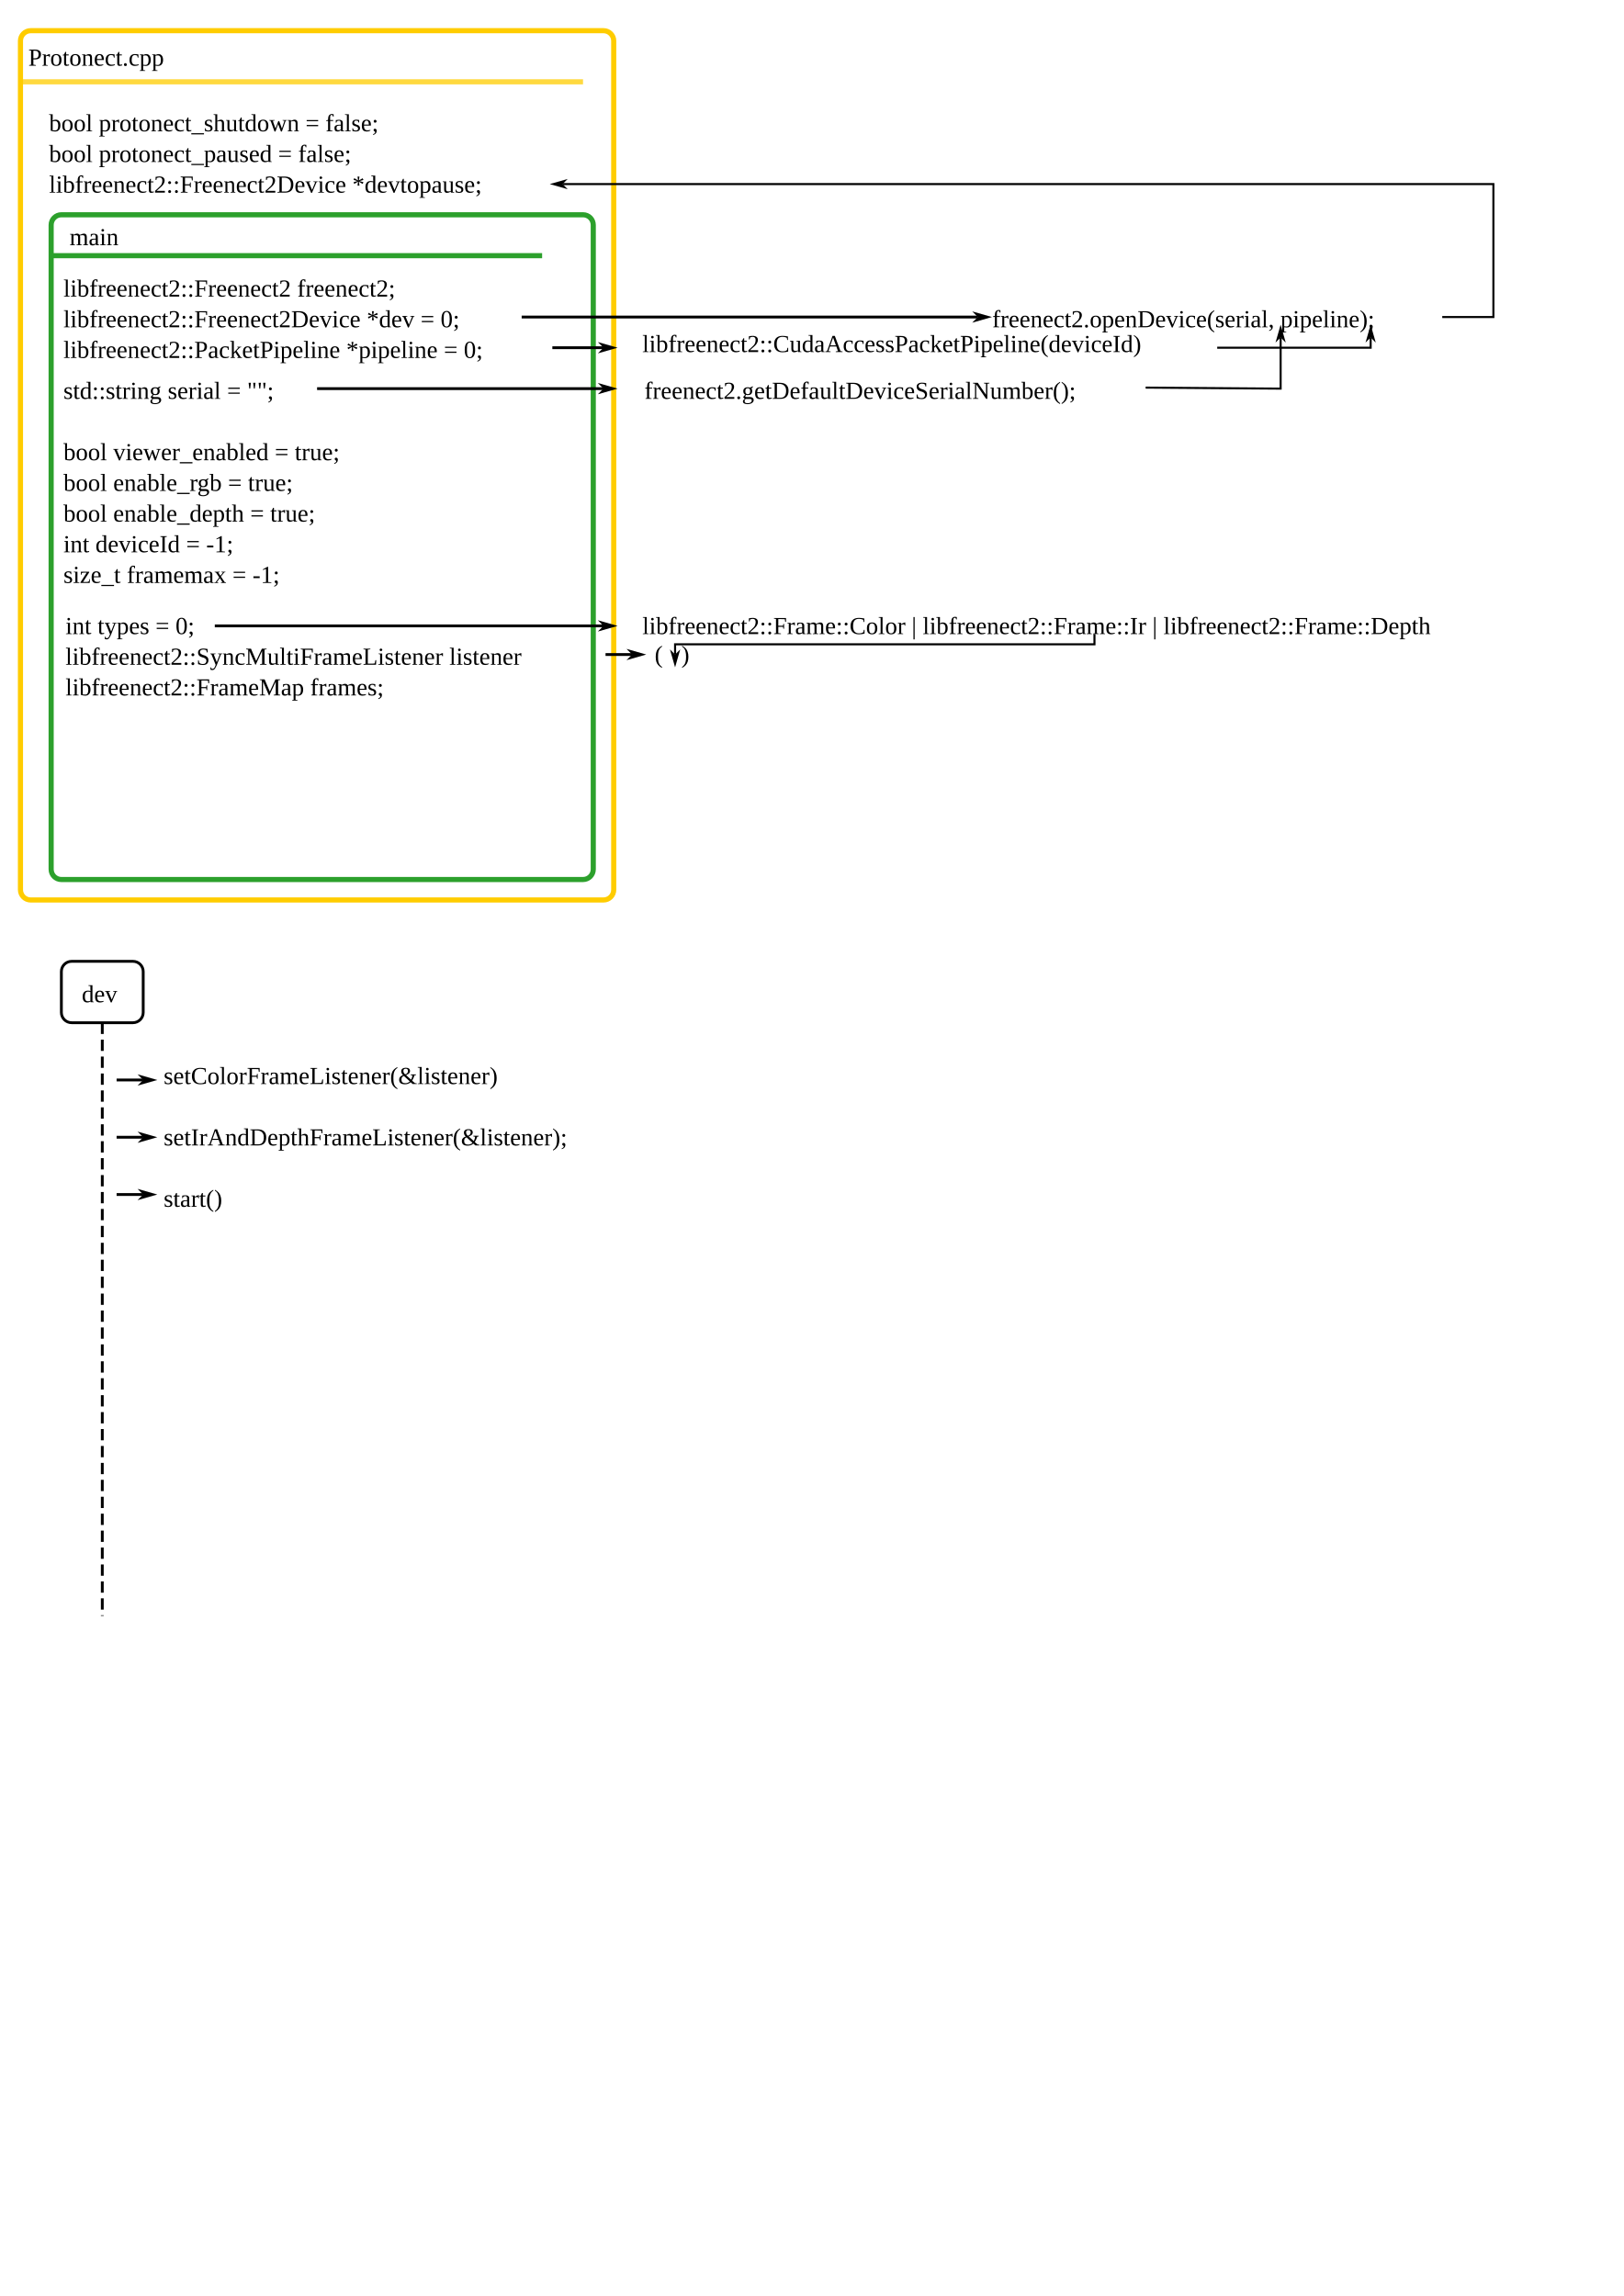
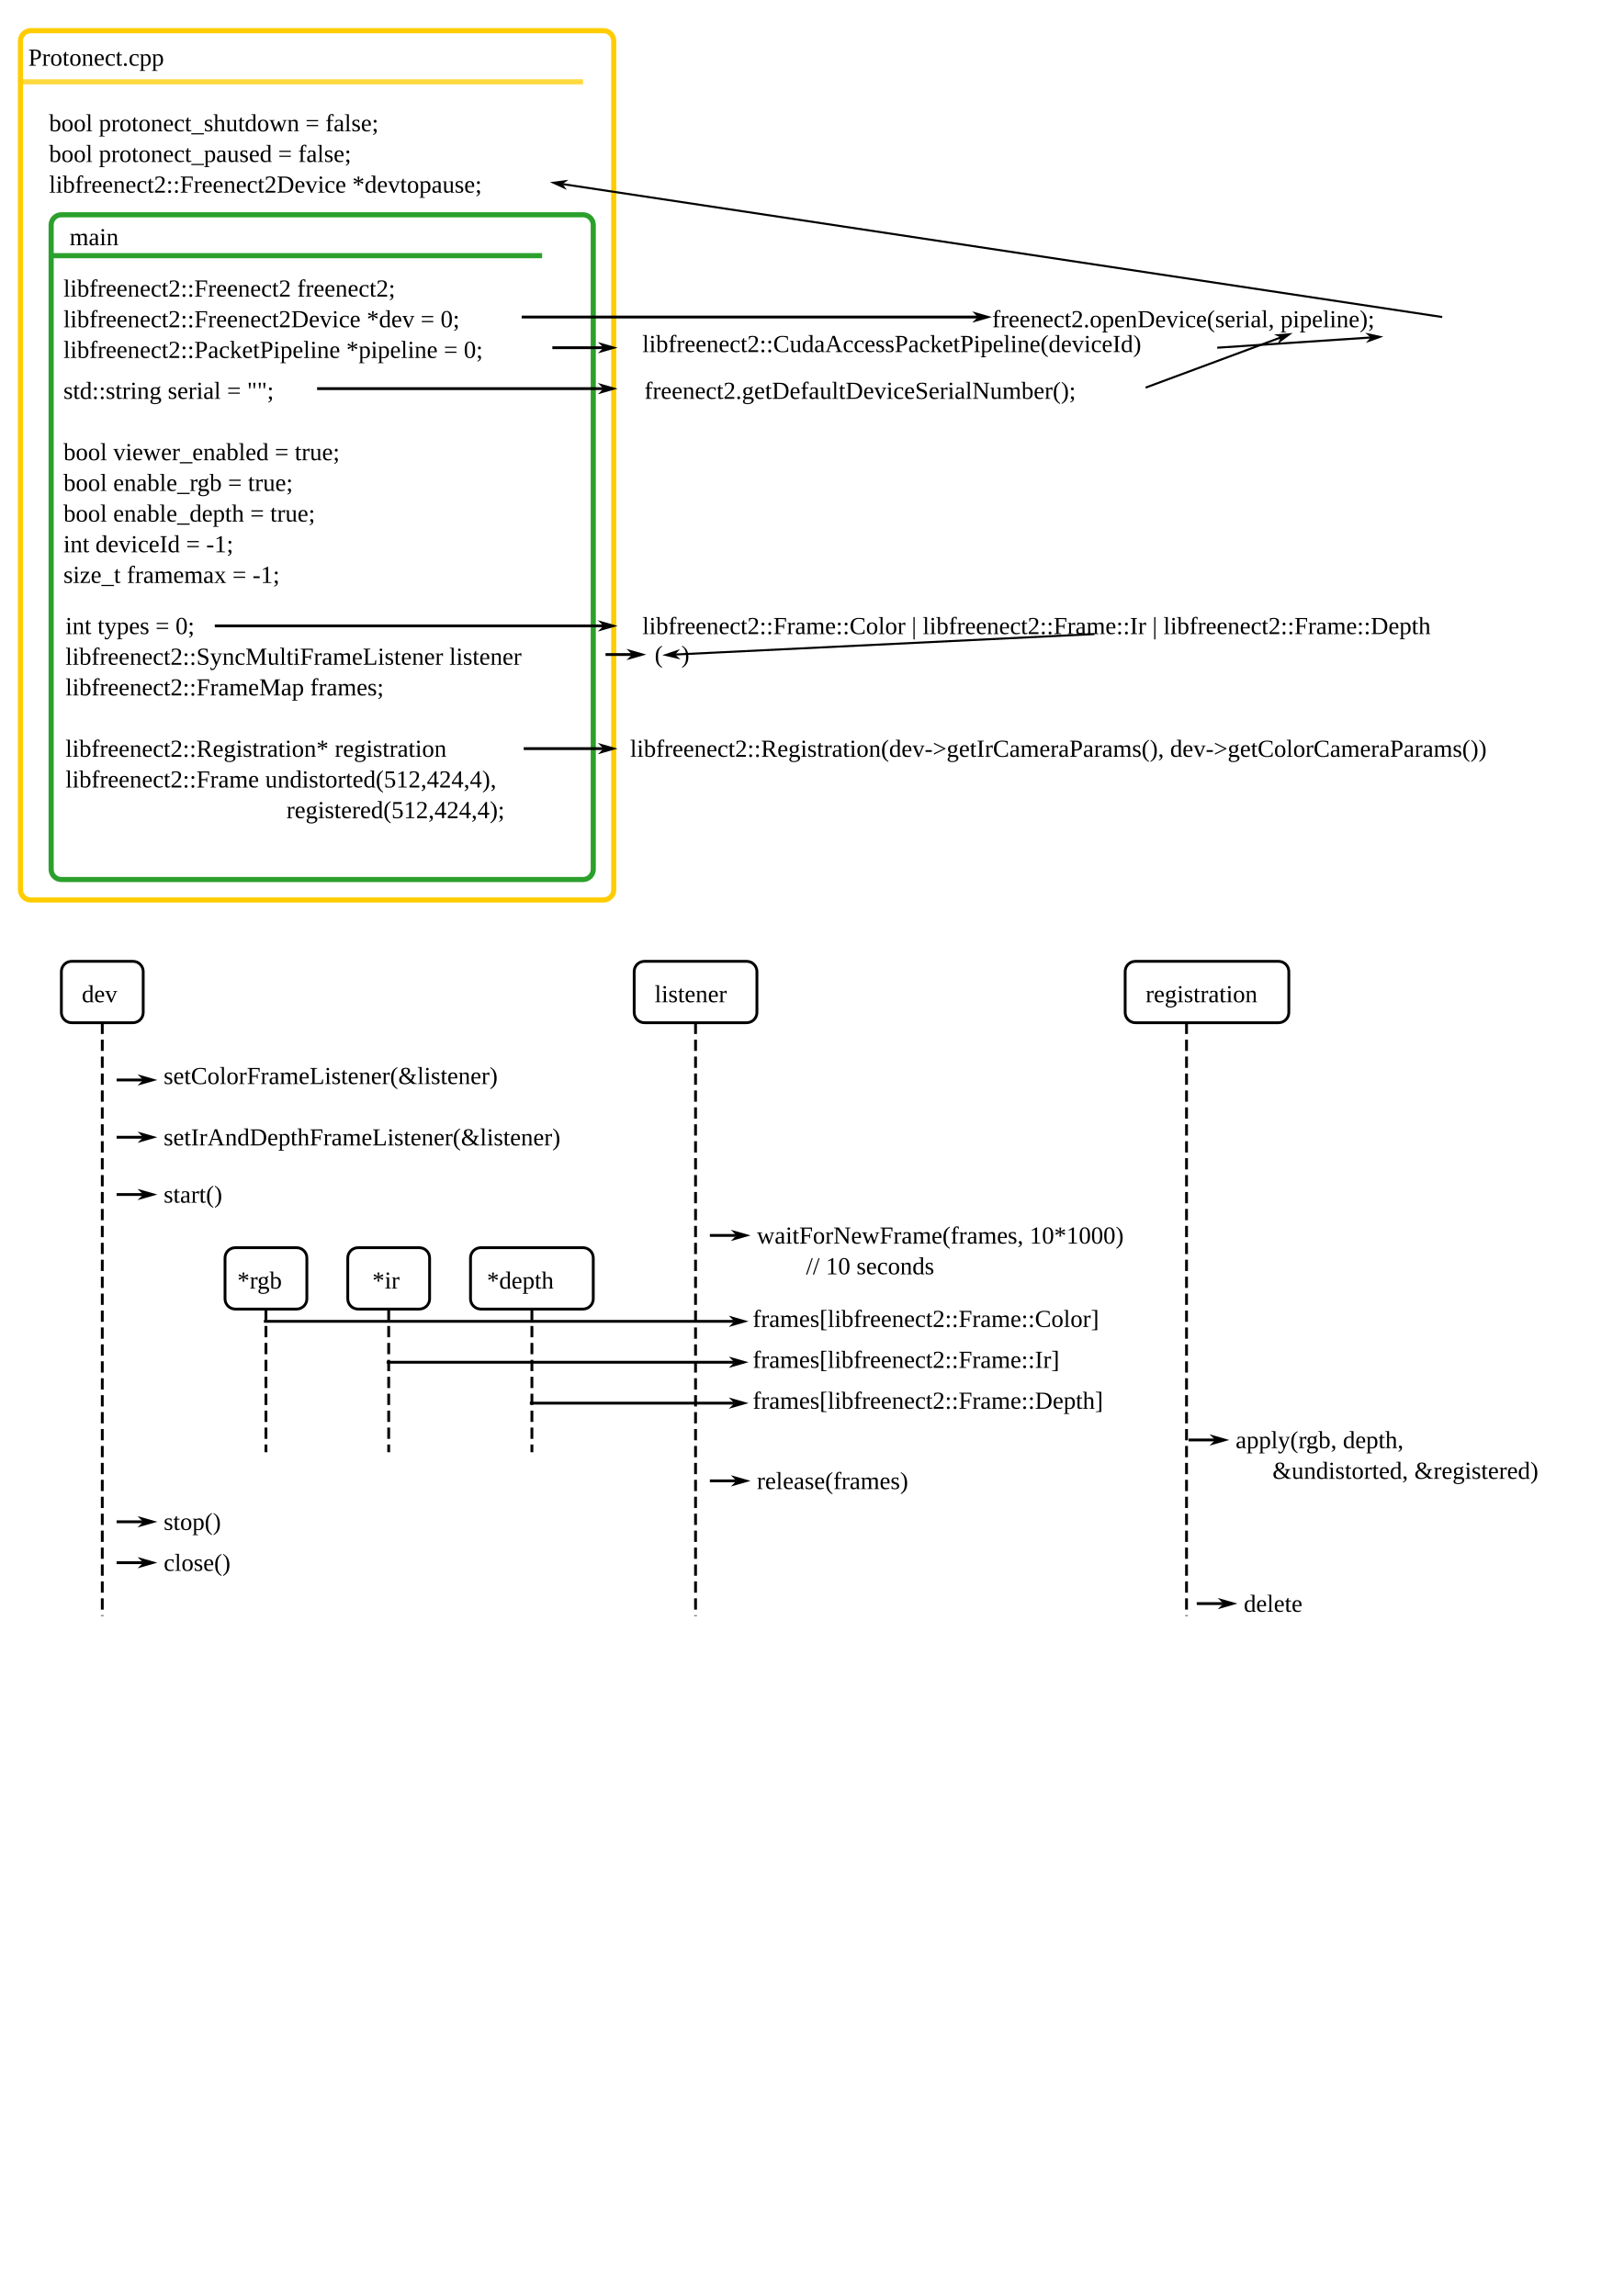
<svg xmlns="http://www.w3.org/2000/svg" width="210mm" height="297mm" viewBox="0 0 210 297" version="1.1" id="svg5">
  <defs id="defs2">
    <marker style="overflow:visible" id="marker22339" refX="0" refY="0" orient="auto-start-reverse" markerWidth="8.75" markerHeight="5" viewBox="0 0 8.75 5" preserveAspectRatio="xMidYMid">
      <path style="fill:context-stroke;fill-rule:evenodd;stroke:none" d="M 0,0 5,-5 -12.5,0 5,5 Z" id="path22337" transform="scale(-0.5)" />
    </marker>
    <marker style="overflow:visible" id="Arrow1L" refX="0" refY="0" orient="auto-start-reverse" markerWidth="7" markerHeight="4" viewBox="0 0 8.75 5" preserveAspectRatio="xMidYMid">
      <path style="fill:context-stroke;fill-rule:evenodd;stroke:none" d="M 0,0 5,-5 -12.5,0 5,5 Z" id="arrow1L" transform="scale(-0.5)" />
    </marker>
    <rect x="25" y="105" width="190" height="120" id="rect6525" />
  </defs>
  <g id="layer1">
    <text xml:space="preserve" style="font-size:3.175px;fill:#000000;stroke-width:0.365;stroke-opacity:0.929" x="8.467" y="82.021" id="text4956">
      <tspan id="tspan4954" style="stroke-width:0.365" x="8.467" y="82.021">int types = 0;</tspan>
      <tspan style="stroke-width:0.365" x="8.467" y="85.99" id="tspan8818">libfreenect2::SyncMultiFrameListener listener</tspan>
      <tspan style="stroke-width:0.365" x="8.467" y="89.958" id="tspan8820">libfreenect2::FrameMap frames;</tspan>
    </text>
    <text xml:space="preserve" style="font-size:3.175px;fill:#000000;fill-opacity:1;stroke:none;stroke-width:0.665;stroke-opacity:0.929" x="6.615" y="38.365" id="text9694">
      <tspan id="tspan9692" style="fill:#000000;fill-opacity:1;stroke:none;stroke-width:0.665;stroke-opacity:0.929" x="6.615" y="38.365">  libfreenect2::Freenect2 freenect2;</tspan>
      <tspan style="fill:#000000;fill-opacity:1;stroke:none;stroke-width:0.665;stroke-opacity:0.929" x="6.615" y="42.333" id="tspan9696">  libfreenect2::Freenect2Device *dev = 0;</tspan>
      <tspan style="fill:#000000;fill-opacity:1;stroke:none;stroke-width:0.665;stroke-opacity:0.929" x="6.615" y="46.302" id="tspan9698">  libfreenect2::PacketPipeline *pipeline = 0;</tspan>
    </text>
    <rect style="fill:none;stroke:#ffcc00;stroke-width:0.665" id="rect865" width="76.729" height="112.448" x="2.646" y="3.969" ry="1.323" />
    <rect style="fill:none;stroke:#2ca02c;stroke-width:0.665" id="rect6587" width="70.115" height="85.99" x="6.615" y="27.781" ry="1.323" />
    <text xml:space="preserve" style="font-size:3.175px;fill:#000000;stroke-width:0.265" x="3.661" y="8.498" id="text113">
      <tspan id="tspan111" style="stroke-width:0.265" x="3.661" y="8.498">Protonect.cpp</tspan>
    </text>
    <text xml:space="preserve" style="font-size:3.175px;fill:#000000;stroke-width:0.265" x="8.991" y="31.718" id="text117">
      <tspan id="tspan115" style="stroke-width:0.265" x="8.991" y="31.718">main</tspan>
    </text>
    <text xml:space="preserve" style="font-size:3.175px;fill:#000000;stroke-width:0.265" x="83.074" y="45.54" id="text264">
      <tspan id="tspan262" style="stroke-width:0.265" x="83.074" y="45.54">libfreenect2::CudaAccessPacketPipeline(deviceId)</tspan>
    </text>
    <path style="fill:#000000;stroke:#000000;stroke-width:0.365;stroke-dasharray:none;stroke-opacity:1;marker-end:url(#Arrow1L)" d="m 71.438,44.979 6.615,0" id="path320" />
    <text xml:space="preserve" style="font-size:3.175px;fill:#000000;stroke:none;stroke-width:0.665" x="6.345" y="16.981" id="text4045">
      <tspan id="tspan4043" style="fill:#000000;stroke:none;stroke-width:0.665" x="6.345" y="16.981">bool protonect_shutdown = false;</tspan>
      <tspan style="fill:#000000;stroke:none;stroke-width:0.665" x="6.345" y="20.95" id="tspan4887">bool protonect_paused = false;</tspan>
      <tspan style="fill:#000000;stroke:none;stroke-width:0.665" x="6.345" y="24.918" id="tspan5629">libfreenect2::Freenect2Device *devtopause;</tspan>
      <tspan style="fill:#000000;stroke:none;stroke-width:0.665" x="6.345" y="28.887" id="tspan4889" />
    </text>
    <text xml:space="preserve" transform="scale(0.2645833)" id="text6523" style="white-space:pre;shape-inside:url(#rect6525);display:inline;fill:#2ca02c;stroke:#2ca02c;stroke-width:2.513" />
    <path style="fill:none;stroke:#ffcc00;stroke-width:0.665;stroke-opacity:0.753" d="m 2.646,10.583 72.76,0" id="path6786" />
    <path style="fill:none;stroke:#2ca02c;stroke-width:0.665;stroke-opacity:1" d="m 6.615,33.073 63.5,10e-7" id="path7256" />
    <text xml:space="preserve" style="font-size:3.175px;fill:#000000;fill-opacity:1;stroke:none;stroke-width:0.365;stroke-dasharray:none;stroke-opacity:0.929" x="6.615" y="51.594" id="text13099">
      <tspan id="tspan13097" style="stroke-width:0.365" x="6.615" y="51.594">  std::string serial = "";</tspan>
      <tspan style="stroke-width:0.365" x="6.615" y="55.562" id="tspan13101" />
      <tspan style="stroke-width:0.365" x="6.615" y="59.531" id="tspan13103">  bool viewer_enabled = true;</tspan>
      <tspan style="stroke-width:0.365" x="6.615" y="63.5" id="tspan13105">  bool enable_rgb = true;</tspan>
      <tspan style="stroke-width:0.365" x="6.615" y="67.469" id="tspan13107">  bool enable_depth = true;</tspan>
      <tspan style="stroke-width:0.365" x="6.615" y="71.438" id="tspan13109">  int deviceId = -1;</tspan>
      <tspan style="stroke-width:0.365" x="6.615" y="75.406" id="tspan13111">  size_t framemax = -1;</tspan>
    </text>
    <path style="fill:#000000;stroke:#000000;stroke-width:0.365;stroke-dasharray:none;stroke-opacity:1;marker-end:url(#Arrow1L)" d="M 41.01,50.271 H 78.052" id="path16211" />
    <text xml:space="preserve" style="font-size:3.175px;fill:#000000;fill-opacity:1;stroke:none;stroke-width:0.365;stroke-dasharray:none;stroke-opacity:0.929" x="83.344" y="51.594" id="text16959">
      <tspan id="tspan16957" style="stroke-width:0.365" x="83.344" y="51.594">freenect2.getDefaultDeviceSerialNumber();</tspan>
    </text>
    <path style="fill:#000000;stroke:#000000;stroke-width:0.365;stroke-dasharray:none;stroke-opacity:1;marker-end:url(#Arrow1L)" d="m 67.469,41.01 h 59.002" id="path21434" />
    <text xml:space="preserve" style="font-size:3.175px;fill:#000000;fill-opacity:1;stroke:none;stroke-width:0.365;stroke-dasharray:none;stroke-opacity:0.929" x="128.323" y="42.333" id="text22182">
      <tspan id="tspan22180" style="stroke-width:0.365" x="128.323" y="42.333">freenect2.openDevice(serial, pipeline);</tspan>
    </text>
    <path style="fill:#000000;stroke:#000000;stroke-width:0.365;stroke-dasharray:none;stroke-opacity:1;marker-end:url(#Arrow1L)" d="m 78.317,84.667 h 3.44" id="path22230" />
-     <path style="fill:none;fill-rule:evenodd;stroke:#000000;stroke-width:0.265px;stroke-linecap:butt;stroke-linejoin:miter;stroke-opacity:1;marker-end:url(#marker22339)" d="m 157.427,44.979 19.844,10e-7 V 43.656" id="path22335" />
-     <path style="fill:none;fill-rule:evenodd;stroke:#000000;stroke-width:0.265px;stroke-linecap:butt;stroke-linejoin:miter;stroke-opacity:1;marker-end:url(#marker22339)" d="m 148.17,50.139 17.459,0.132 V 43.656" id="path22419" />
-     <path style="fill:none;fill-rule:evenodd;stroke:#000000;stroke-width:0.265px;stroke-linecap:butt;stroke-linejoin:miter;stroke-opacity:1;marker-end:url(#marker22339)" d="m 186.531,41.01 6.615,0 V 23.812 H 72.76" id="path3351" />
+     <path style="fill:none;fill-rule:evenodd;stroke:#000000;stroke-width:0.265px;stroke-linecap:butt;stroke-linejoin:miter;stroke-opacity:1;marker-end:url(#marker22339)" d="M 157.427,44.979 177.271,43.656" id="path22335" />
+     <path style="fill:none;fill-rule:evenodd;stroke:#000000;stroke-width:0.265px;stroke-linecap:butt;stroke-linejoin:miter;stroke-opacity:1;marker-end:url(#marker22339)" d="M 148.17,50.139 165.629,43.656" id="path22419" />
+     <path style="fill:none;fill-rule:evenodd;stroke:#000000;stroke-width:0.265px;stroke-linecap:butt;stroke-linejoin:miter;stroke-opacity:1;marker-end:url(#marker22339)" d="M 186.531,41.01 72.76,23.812" id="path3351" />
    <text xml:space="preserve" style="font-size:3.175px;fill:#000000;stroke-width:0.365;stroke-opacity:0.929" x="83.079" y="82.021" id="text6510">
      <tspan id="tspan6508" style="stroke-width:0.365" x="83.079" y="82.021">libfreenect2::Frame::Color | libfreenect2::Frame::Ir | libfreenect2::Frame::Depth </tspan>
    </text>
    <path style="fill:#000000;stroke:#000000;stroke-width:0.365;stroke-dasharray:none;stroke-opacity:1;marker-end:url(#Arrow1L)" d="M 27.781,80.963 H 78.052" id="path8012" />
    <text xml:space="preserve" style="font-size:3.175px;fill:#000000;stroke-width:0.365;stroke-opacity:0.929" x="84.667" y="85.725" id="text9630">
      <tspan id="tspan9628" style="stroke-width:0.365" x="84.667" y="85.725">(   )</tspan>
    </text>
-     <path style="fill:none;fill-rule:evenodd;stroke:#000000;stroke-width:0.265px;stroke-linecap:butt;stroke-linejoin:miter;stroke-opacity:1;marker-end:url(#marker22339)" d="M 141.552,82.021 V 83.344 H 87.312 v 1.323" id="path9632" />
+     <path style="fill:none;fill-rule:evenodd;stroke:#000000;stroke-width:0.265px;stroke-linecap:butt;stroke-linejoin:miter;stroke-opacity:1;marker-end:url(#marker22339)" d="M 141.552,82.021 87.312,84.667" id="path9632" />
    <text xml:space="preserve" style="font-size:3.175px;fill:#000000;stroke-width:0.365;stroke-opacity:0.929" x="10.583" y="129.646" id="text10445">
      <tspan id="tspan10443" style="stroke-width:0.365" x="10.583" y="129.646">dev</tspan>
    </text>
    <text xml:space="preserve" style="font-size:3.175px;fill:#000000;stroke-width:0.365;stroke-opacity:0.929" x="21.167" y="140.229" id="text11199">
      <tspan id="tspan11197" style="stroke-width:0.365" x="21.167" y="140.229">setColorFrameListener(&amp;listener)</tspan>
    </text>
    <text xml:space="preserve" style="font-size:3.175px;fill:#000000;stroke-width:0.365;stroke-opacity:0.929" x="21.167" y="148.167" id="text11953">
-       <tspan id="tspan11951" style="stroke-width:0.365" x="21.167" y="148.167">setIrAndDepthFrameListener(&amp;listener);</tspan>
+       <tspan id="tspan11951" style="stroke-width:0.365" x="21.167" y="148.167">setIrAndDepthFrameListener(&amp;listener)</tspan>
    </text>
    <path style="fill:#000000;stroke-width:0.365;stroke-opacity:1;stroke:#000000;stroke-dasharray:1.46,0.73;stroke-dashoffset:0" d="m 13.229,132.292 v 76.729" id="path13574" />
    <rect style="fill:none;stroke:#000000;stroke-width:0.365;stroke-dasharray:none;stroke-dashoffset:0;stroke-opacity:1" id="rect13748" width="10.583" height="7.938" x="7.938" y="124.354" ry="1.323" />
    <path style="fill:#000000;stroke:#000000;stroke-width:0.365;stroke-dasharray:none;stroke-opacity:1;marker-end:url(#Arrow1L)" d="m 15.081,139.7 h 3.44" id="path13817" />
    <path style="fill:#000000;stroke:#000000;stroke-width:0.365;stroke-dasharray:none;stroke-opacity:1;marker-end:url(#Arrow1L)" d="m 15.081,147.108 h 3.44" id="path13819" />
-     <text xml:space="preserve" style="font-size:3.175px;fill:#000000;stroke:none;stroke-width:0.365;stroke-dasharray:none;stroke-dashoffset:0;stroke-opacity:1;fill-opacity:1" x="21.167" y="156.104" id="text14694">
-       <tspan id="tspan14692" style="stroke-width:0.365;fill:#000000;fill-opacity:1;stroke:none" x="21.167" y="156.104">start()</tspan>
+     <text xml:space="preserve" style="font-size:3.175px;fill:#000000;fill-opacity:1;stroke:none;stroke-width:0.365;stroke-dasharray:none;stroke-dashoffset:0;stroke-opacity:1" x="21.167" y="155.575" id="text14694">
+       <tspan id="tspan14692" style="fill:#000000;fill-opacity:1;stroke:none;stroke-width:0.365" x="21.167" y="155.575">start()</tspan>
    </text>
    <path style="fill:#000000;stroke:#000000;stroke-width:0.365;stroke-dasharray:none;stroke-opacity:1;marker-end:url(#Arrow1L)" d="m 15.081,154.517 h 3.44" id="path14746" />
+     <text xml:space="preserve" style="font-size:3.175px;fill:#000000;stroke-width:0.365;stroke-opacity:0.929" x="8.467" y="97.896" id="text373">
+       <tspan style="stroke-width:0.365" x="8.467" y="97.896" id="tspan369">libfreenect2::Registration* registration</tspan>
+       <tspan style="stroke-width:0.365" x="8.467" y="101.865" id="tspan371">libfreenect2::Frame undistorted(512,424,4),</tspan>
+       <tspan style="stroke-width:0.365" x="8.467" y="105.833" id="tspan429">                                    registered(512,424,4);</tspan>
+     </text>
+     <text xml:space="preserve" style="font-size:3.175px;fill:#000000;stroke-width:0.365;stroke-opacity:0.929" x="81.492" y="97.896" id="text483">
+       <tspan id="tspan481" style="stroke-width:0.365" x="81.492" y="97.896">libfreenect2::Registration(dev-&gt;getIrCameraParams(), dev-&gt;getColorCameraParams())</tspan>
+     </text>
+     <path style="fill:#000000;stroke:#000000;stroke-width:0.365;stroke-dasharray:none;stroke-opacity:1;marker-end:url(#Arrow1L)" d="m 67.733,96.838 h 10.319" id="path485" />
+     <text xml:space="preserve" style="font-size:3.175px;fill:#000000;stroke-width:0.365;stroke-opacity:0.929" x="84.667" y="129.646" id="text664">
+       <tspan id="tspan662" style="stroke-width:0.365" x="84.667" y="129.646">listener</tspan>
+     </text>
+     <rect style="fill:none;stroke:#000000;stroke-width:0.365;stroke-dasharray:none;stroke-dashoffset:0;stroke-opacity:1" id="rect666" width="15.875" height="7.938" x="82.021" y="124.354" ry="1.323" />
+     <path style="fill:#000000;stroke:#000000;stroke-width:0.365;stroke-dasharray:1.46, 0.73;stroke-dashoffset:0;stroke-opacity:1" d="m 89.958,132.292 v 76.729" id="path668" />
+     <text xml:space="preserve" style="font-size:3.175px;fill:#000000;fill-opacity:1;stroke:none;stroke-width:0.365;stroke-dasharray:none;stroke-dashoffset:0;stroke-opacity:1" x="97.896" y="160.867" id="text672">
+       <tspan id="tspan670" style="fill:#000000;fill-opacity:1;stroke:none;stroke-width:0.365" x="97.896" y="160.867">waitForNewFrame(frames, 10*1000)</tspan>
+       <tspan style="fill:#000000;fill-opacity:1;stroke:none;stroke-width:0.365" x="97.896" y="164.835" id="tspan1064">        // 10 seconds</tspan>
+     </text>
+     <path style="fill:#000000;stroke:#000000;stroke-width:0.365;stroke-dasharray:none;stroke-opacity:1;marker-end:url(#Arrow1L)" d="m 91.81,159.808 h 3.44" id="path674" />
+     <text xml:space="preserve" style="font-size:3.175px;fill:#000000;fill-opacity:1;stroke:none;stroke-width:0.365;stroke-dasharray:none;stroke-dashoffset:0;stroke-opacity:1" x="97.896" y="192.617" id="text850">
+       <tspan id="tspan848" style="fill:#000000;fill-opacity:1;stroke:none;stroke-width:0.365" x="97.896" y="192.617">release(frames)</tspan>
+     </text>
+     <path style="fill:#000000;stroke:#000000;stroke-width:0.365;stroke-dasharray:none;stroke-opacity:1;marker-end:url(#Arrow1L)" d="m 91.81,191.558 h 3.44" id="path852" />
+     <text xml:space="preserve" style="font-size:3.175px;fill:#000000;fill-opacity:1;stroke:none;stroke-width:0.365;stroke-dasharray:none;stroke-dashoffset:0;stroke-opacity:1" x="21.167" y="197.908" id="text945">
+       <tspan id="tspan943" style="fill:#000000;fill-opacity:1;stroke:none;stroke-width:0.365" x="21.167" y="197.908">stop()</tspan>
+     </text>
+     <path style="fill:#000000;stroke:#000000;stroke-width:0.365;stroke-dasharray:none;stroke-opacity:1;marker-end:url(#Arrow1L)" d="m 15.081,196.85 h 3.44" id="path947" />
+     <text xml:space="preserve" style="font-size:3.175px;fill:#000000;fill-opacity:1;stroke:none;stroke-width:0.365;stroke-dasharray:none;stroke-dashoffset:0;stroke-opacity:1" x="21.167" y="203.2" id="text951">
+       <tspan id="tspan949" style="fill:#000000;fill-opacity:1;stroke:none;stroke-width:0.365" x="21.167" y="203.2">close()</tspan>
+     </text>
+     <path style="fill:#000000;stroke:#000000;stroke-width:0.365;stroke-dasharray:none;stroke-opacity:1;marker-end:url(#Arrow1L)" d="m 15.081,202.142 h 3.44" id="path953" />
+     <text xml:space="preserve" style="font-size:3.175px;fill:#000000;stroke-width:0.365;stroke-opacity:0.929" x="148.167" y="129.646" id="text1052">
+       <tspan id="tspan1050" style="stroke-width:0.365" x="148.167" y="129.646">registration</tspan>
+     </text>
+     <rect style="fill:none;stroke:#000000;stroke-width:0.365;stroke-dasharray:none;stroke-dashoffset:0;stroke-opacity:1" id="rect1054" width="21.167" height="7.938" x="145.521" y="124.354" ry="1.323" />
+     <path style="fill:#000000;stroke:#000000;stroke-width:0.365;stroke-dasharray:1.46, 0.73;stroke-dashoffset:0;stroke-opacity:1" d="m 153.458,132.292 v 76.729" id="path1056" />
+     <text xml:space="preserve" style="font-size:3.175px;fill:#000000;fill-opacity:1;stroke:none;stroke-width:0.365;stroke-dasharray:none;stroke-dashoffset:0;stroke-opacity:1" x="160.867" y="208.492" id="text1060">
+       <tspan id="tspan1058" style="fill:#000000;fill-opacity:1;stroke:none;stroke-width:0.365" x="160.867" y="208.492">delete</tspan>
+     </text>
+     <path style="fill:#000000;stroke:#000000;stroke-width:0.365;stroke-dasharray:none;stroke-opacity:1;marker-end:url(#Arrow1L)" d="m 154.781,207.433 h 3.44" id="path1062" />
+     <text xml:space="preserve" style="font-size:3.175px;fill:#000000;stroke-width:0.365;stroke-opacity:0.929" x="30.692" y="166.688" id="text1068">
+       <tspan id="tspan1066" style="stroke-width:0.365" x="30.692" y="166.688">*rgb</tspan>
+     </text>
+     <rect style="fill:none;stroke:#000000;stroke-width:0.365;stroke-dasharray:none;stroke-dashoffset:0;stroke-opacity:1" id="rect1070" width="10.583" height="7.938" x="29.104" y="161.396" ry="1.323" />
+     <text xml:space="preserve" style="font-size:3.175px;fill:#000000;stroke-width:0.365;stroke-opacity:0.929" x="48.154" y="166.688" id="text1074">
+       <tspan id="tspan1072" style="stroke-width:0.365" x="48.154" y="166.688">*ir</tspan>
+     </text>
+     <rect style="fill:none;stroke:#000000;stroke-width:0.365;stroke-dasharray:none;stroke-dashoffset:0;stroke-opacity:1" id="rect1076" width="10.583" height="7.938" x="44.979" y="161.396" ry="1.323" />
+     <text xml:space="preserve" style="font-size:3.175px;fill:#000000;stroke-width:0.365;stroke-opacity:0.929" x="62.971" y="166.688" id="text1080">
+       <tspan id="tspan1078" style="stroke-width:0.365" x="62.971" y="166.688">*depth</tspan>
+     </text>
+     <rect style="fill:none;stroke:#000000;stroke-width:0.365;stroke-dasharray:none;stroke-dashoffset:0;stroke-opacity:1" id="rect1082" width="15.875" height="7.938" x="60.854" y="161.396" ry="1.323" />
+     <path style="fill:#000000;stroke:#000000;stroke-width:0.365;stroke-dasharray:1.46, 0.73;stroke-dashoffset:0;stroke-opacity:1" d="m 34.396,169.333 v 18.521" id="path1196" />
+     <path style="fill:#000000;stroke:#000000;stroke-width:0.365;stroke-dasharray:1.46, 0.73;stroke-dashoffset:0;stroke-opacity:1" d="m 50.271,169.333 v 18.521" id="path1198" />
+     <path style="fill:#000000;stroke:#000000;stroke-width:0.365;stroke-dasharray:1.46, 0.73;stroke-dashoffset:0;stroke-opacity:1" d="m 68.792,169.333 v 18.521" id="path1200" />
+     <text xml:space="preserve" style="font-size:3.175px;fill:#000000;fill-opacity:1;stroke:none;stroke-width:0.365;stroke-dasharray:none;stroke-dashoffset:0;stroke-opacity:1" x="97.353" y="171.649" id="text1319">
+       <tspan id="tspan1317" style="fill:#000000;fill-opacity:1;stroke:none;stroke-width:0.365" x="97.353" y="171.649">frames[libfreenect2::Frame::Color]</tspan>
+     </text>
+     <text xml:space="preserve" style="font-size:3.175px;fill:#000000;fill-opacity:1;stroke:none;stroke-width:0.365;stroke-dasharray:none;stroke-dashoffset:0;stroke-opacity:1" x="97.353" y="176.94" id="text1323">
+       <tspan id="tspan1321" style="fill:#000000;fill-opacity:1;stroke:none;stroke-width:0.365" x="97.353" y="176.94">frames[libfreenect2::Frame::Ir]</tspan>
+     </text>
+     <text xml:space="preserve" style="font-size:3.175px;fill:#000000;fill-opacity:1;stroke:none;stroke-width:0.365;stroke-dasharray:none;stroke-dashoffset:0;stroke-opacity:1" x="97.353" y="182.232" id="text1327">
+       <tspan id="tspan1325" style="fill:#000000;fill-opacity:1;stroke:none;stroke-width:0.365" x="97.353" y="182.232">frames[libfreenect2::Frame::Depth]</tspan>
+     </text>
+     <text xml:space="preserve" style="font-size:3.175px;fill:#000000;fill-opacity:1;stroke:none;stroke-width:0.365;stroke-dasharray:none;stroke-dashoffset:0;stroke-opacity:1" x="159.808" y="187.325" id="text1452">
+       <tspan id="tspan1450" style="fill:#000000;fill-opacity:1;stroke:none;stroke-width:0.365" x="159.808" y="187.325">apply(rgb, depth,</tspan>
+       <tspan style="fill:#000000;fill-opacity:1;stroke:none;stroke-width:0.365" x="159.808" y="191.294" id="tspan1460">      &amp;undistorted, &amp;registered)</tspan>
+     </text>
+     <path style="fill:#000000;stroke:#000000;stroke-width:0.365;stroke-dasharray:none;stroke-opacity:1;marker-end:url(#Arrow1L)" d="M 34.131,170.921 H 94.985" id="path1454" />
+     <path style="fill:#000000;stroke:#000000;stroke-width:0.365;stroke-dasharray:none;stroke-opacity:1;marker-end:url(#Arrow1L)" d="M 50.006,176.213 H 94.985" id="path1456" />
+     <path style="fill:#000000;stroke:#000000;stroke-width:0.365;stroke-dasharray:none;stroke-opacity:1;marker-end:url(#Arrow1L)" d="M 68.527,181.504 H 94.985" id="path1458" />
+     <path style="fill:#000000;stroke:#000000;stroke-width:0.365;stroke-dasharray:none;stroke-opacity:1;marker-end:url(#Arrow1L)" d="m 153.723,186.267 h 3.44" id="path1462" />
  </g>
</svg>
